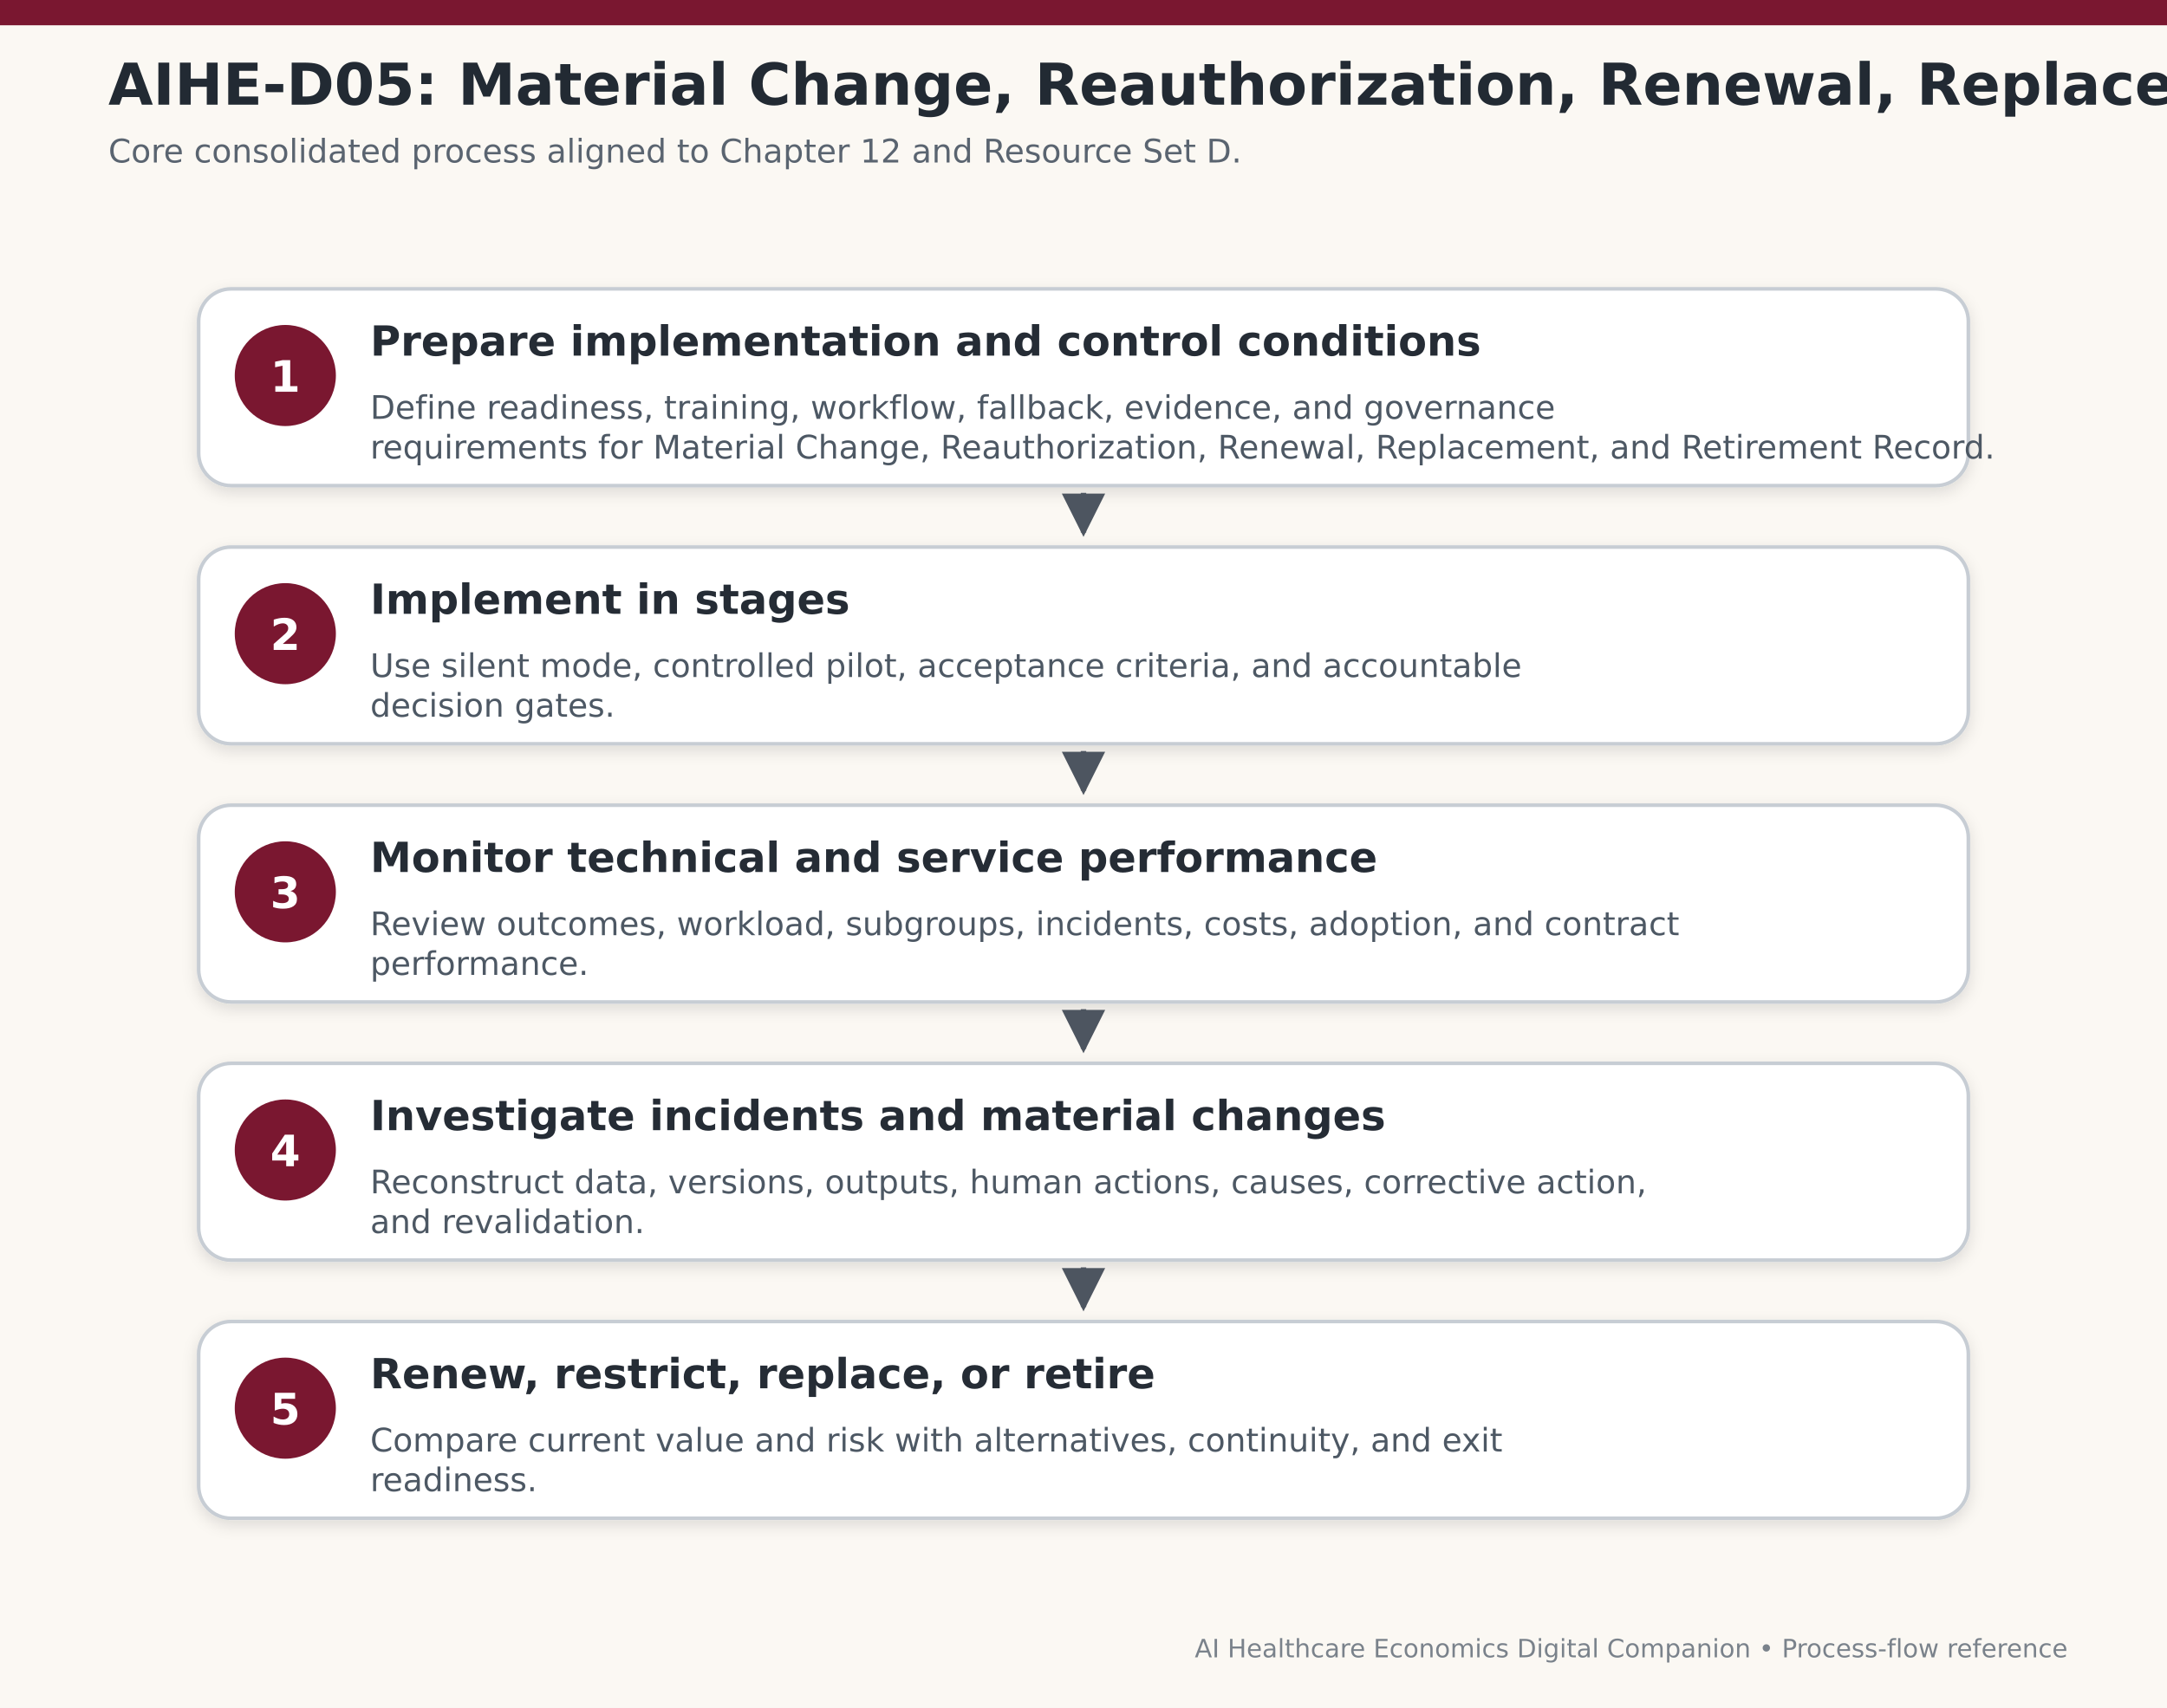
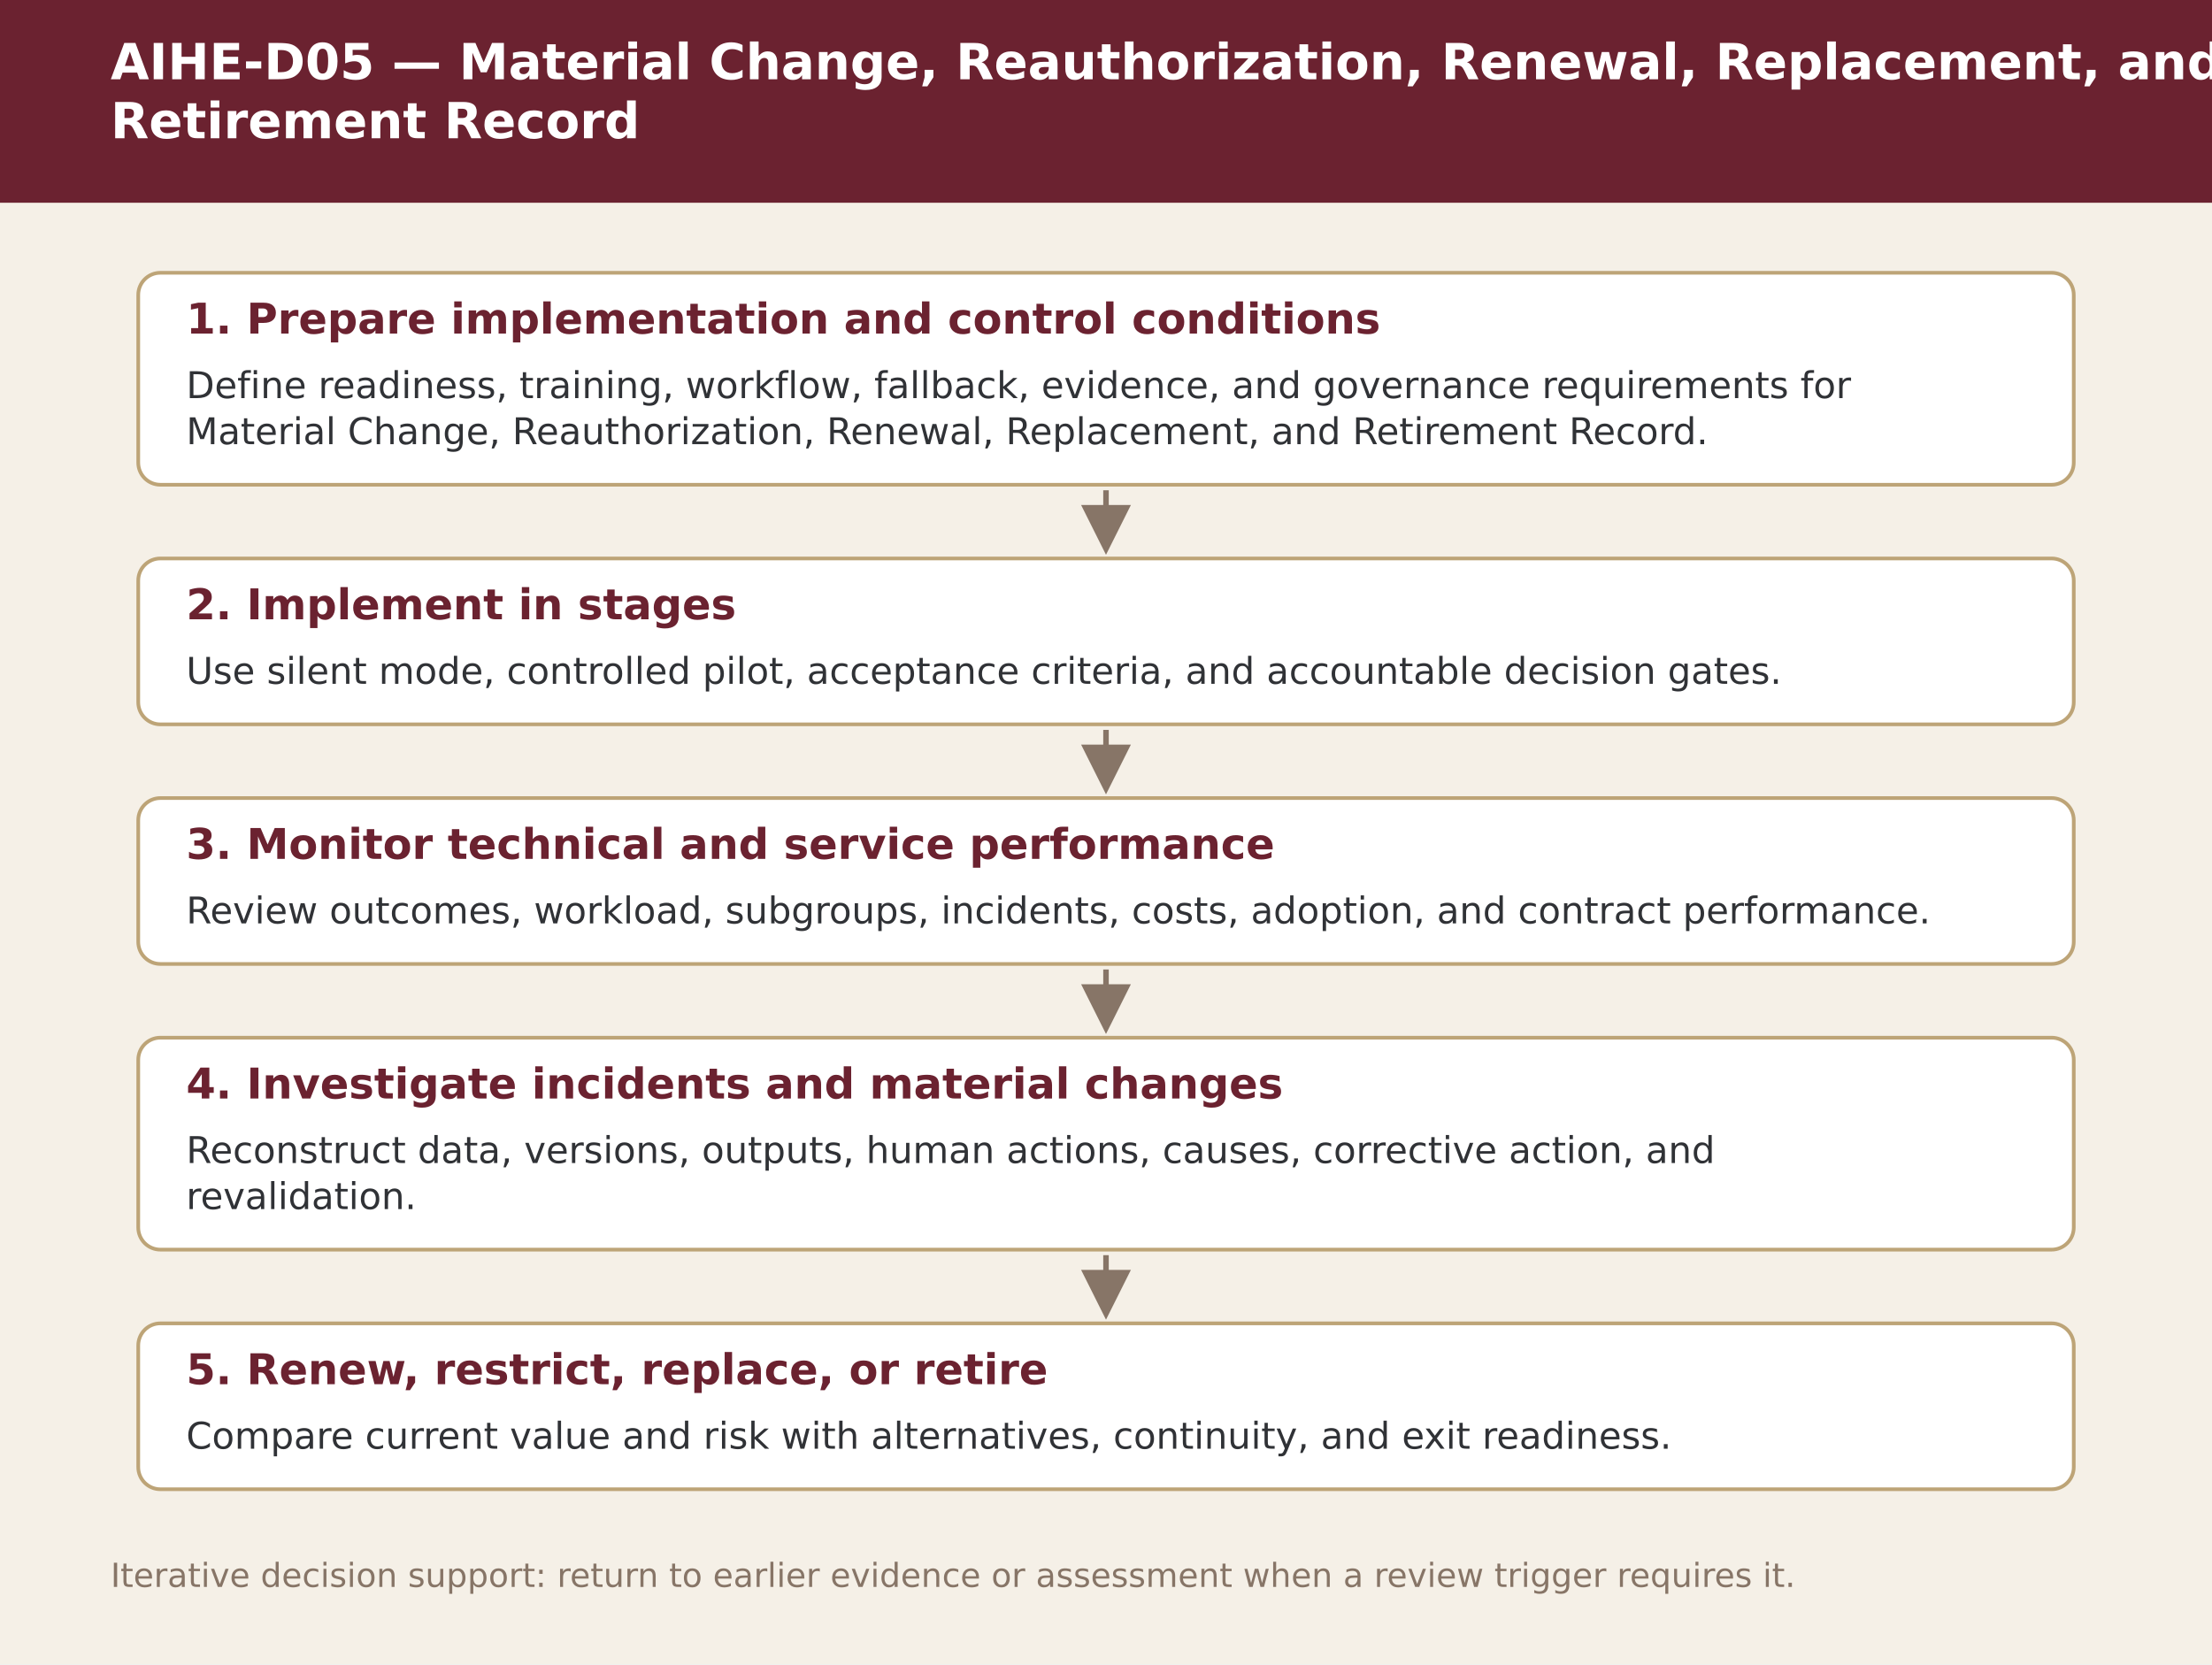
- <svg xmlns="http://www.w3.org/2000/svg" width="1200" height="946" viewBox="0 0 1200 946">
+ <svg xmlns="http://www.w3.org/2000/svg" width="1200" height="903" viewBox="0 0 1200 903">
+   <rect width="1200" height="903" fill="#F5F0E7" />
+   <rect width="1200" height="110" fill="#6B2230" />
  <defs>
-     <marker id="arrow" viewBox="0 0 10 10" refX="9" refY="5" markerWidth="8" markerHeight="8" orient="auto-start-reverse">
-       <path d="M 0 0 L 10 5 L 0 10 z" fill="#4D5560" />
+     <marker id="arrow" markerWidth="9" markerHeight="9" refX="7" refY="4.5" orient="auto">
+       <path d="M0,0 L9,4.5 L0,9 Z" fill="#877567" />
    </marker>
-     <filter id="shadow" x="-20%" y="-20%" width="140%" height="140%">
-       <feDropShadow dx="0" dy="3" stdDeviation="4" flood-color="#000000" flood-opacity="0.12" />
-     </filter>
  </defs>
-   <rect width="100%" height="100%" fill="#FBF8F3" />
-   <rect x="0" y="0" width="1200" height="14" fill="#7A1730" />
-   <text x="60" y="58" font-family="DejaVu Sans, Arial" font-size="32" font-weight="700" fill="#222A33">AIHE-D05: Material Change, Reauthorization, Renewal, Replacement, and Retirement Record</text>
-   <text x="60" y="90" font-family="DejaVu Sans, Arial" font-size="18" fill="#5A6470">Core consolidated process aligned to Chapter 12 and Resource Set D.</text>
-   <rect x="110" y="160" rx="18" ry="18" width="980" height="109" fill="#FFFFFF" stroke="#C7CDD4" stroke-width="2" filter="url(#shadow)" />
-   <circle cx="158" cy="208" r="28" fill="#7A1730" />
-   <text x="158" y="217" text-anchor="middle" font-family="DejaVu Sans, Arial" font-size="24" font-weight="700" fill="#FFFFFF">1</text>
-   <text x="205" y="197" font-family="DejaVu Sans, Arial" font-size="23" font-weight="700" fill="#252C35">Prepare implementation and control conditions</text>
-   <text x="205" y="232" font-family="DejaVu Sans, Arial" font-size="18" fill="#4D5864">Define readiness, training, workflow, fallback, evidence, and governance</text>
-   <text x="205" y="254" font-family="DejaVu Sans, Arial" font-size="18" fill="#4D5864">requirements for Material Change, Reauthorization, Renewal, Replacement, and Retirement Record.</text>
-   <line x1="600.0" y1="273" x2="600.0" y2="295" stroke="#4D5560" stroke-width="3" marker-end="url(#arrow)" />
-   <rect x="110" y="303" rx="18" ry="18" width="980" height="109" fill="#FFFFFF" stroke="#C7CDD4" stroke-width="2" filter="url(#shadow)" />
-   <circle cx="158" cy="351" r="28" fill="#7A1730" />
-   <text x="158" y="360" text-anchor="middle" font-family="DejaVu Sans, Arial" font-size="24" font-weight="700" fill="#FFFFFF">2</text>
-   <text x="205" y="340" font-family="DejaVu Sans, Arial" font-size="23" font-weight="700" fill="#252C35">Implement in stages</text>
-   <text x="205" y="375" font-family="DejaVu Sans, Arial" font-size="18" fill="#4D5864">Use silent mode, controlled pilot, acceptance criteria, and accountable</text>
-   <text x="205" y="397" font-family="DejaVu Sans, Arial" font-size="18" fill="#4D5864">decision gates.</text>
-   <line x1="600.0" y1="416" x2="600.0" y2="438" stroke="#4D5560" stroke-width="3" marker-end="url(#arrow)" />
-   <rect x="110" y="446" rx="18" ry="18" width="980" height="109" fill="#FFFFFF" stroke="#C7CDD4" stroke-width="2" filter="url(#shadow)" />
-   <circle cx="158" cy="494" r="28" fill="#7A1730" />
-   <text x="158" y="503" text-anchor="middle" font-family="DejaVu Sans, Arial" font-size="24" font-weight="700" fill="#FFFFFF">3</text>
-   <text x="205" y="483" font-family="DejaVu Sans, Arial" font-size="23" font-weight="700" fill="#252C35">Monitor technical and service performance</text>
-   <text x="205" y="518" font-family="DejaVu Sans, Arial" font-size="18" fill="#4D5864">Review outcomes, workload, subgroups, incidents, costs, adoption, and contract</text>
-   <text x="205" y="540" font-family="DejaVu Sans, Arial" font-size="18" fill="#4D5864">performance.</text>
-   <line x1="600.0" y1="559" x2="600.0" y2="581" stroke="#4D5560" stroke-width="3" marker-end="url(#arrow)" />
-   <rect x="110" y="589" rx="18" ry="18" width="980" height="109" fill="#FFFFFF" stroke="#C7CDD4" stroke-width="2" filter="url(#shadow)" />
-   <circle cx="158" cy="637" r="28" fill="#7A1730" />
-   <text x="158" y="646" text-anchor="middle" font-family="DejaVu Sans, Arial" font-size="24" font-weight="700" fill="#FFFFFF">4</text>
-   <text x="205" y="626" font-family="DejaVu Sans, Arial" font-size="23" font-weight="700" fill="#252C35">Investigate incidents and material changes</text>
-   <text x="205" y="661" font-family="DejaVu Sans, Arial" font-size="18" fill="#4D5864">Reconstruct data, versions, outputs, human actions, causes, corrective action,</text>
-   <text x="205" y="683" font-family="DejaVu Sans, Arial" font-size="18" fill="#4D5864">and revalidation.</text>
-   <line x1="600.0" y1="702" x2="600.0" y2="724" stroke="#4D5560" stroke-width="3" marker-end="url(#arrow)" />
-   <rect x="110" y="732" rx="18" ry="18" width="980" height="109" fill="#FFFFFF" stroke="#C7CDD4" stroke-width="2" filter="url(#shadow)" />
-   <circle cx="158" cy="780" r="28" fill="#7A1730" />
-   <text x="158" y="789" text-anchor="middle" font-family="DejaVu Sans, Arial" font-size="24" font-weight="700" fill="#FFFFFF">5</text>
-   <text x="205" y="769" font-family="DejaVu Sans, Arial" font-size="23" font-weight="700" fill="#252C35">Renew, restrict, replace, or retire</text>
-   <text x="205" y="804" font-family="DejaVu Sans, Arial" font-size="18" fill="#4D5864">Compare current value and risk with alternatives, continuity, and exit</text>
-   <text x="205" y="826" font-family="DejaVu Sans, Arial" font-size="18" fill="#4D5864">readiness.</text>
-   <text x="1145" y="918" text-anchor="end" font-family="DejaVu Sans, Arial" font-size="14" fill="#7A828B">AI Healthcare Economics Digital Companion • Process-flow reference</text>
+   <text x="60" y="43" font-family="DejaVu Sans, sans-serif" font-size="27" font-weight="bold" fill="#FFFFFF">AIHE-D05 — Material Change, Reauthorization, Renewal, Replacement, and</text>
+   <text x="60" y="75" font-family="DejaVu Sans, sans-serif" font-size="27" font-weight="bold" fill="#FFFFFF">Retirement Record</text>
+   <rect x="75" y="148" width="1050" height="115" rx="12" fill="#FFFFFF" stroke="#BDA477" stroke-width="2" />
+   <text x="101" y="181" font-family="DejaVu Sans, sans-serif" font-size="23" font-weight="bold" fill="#6B2230">1. Prepare implementation and control conditions</text>
+   <text x="101" y="216" font-family="DejaVu Sans, sans-serif" font-size="20" fill="#303236">Define readiness, training, workflow, fallback, evidence, and governance requirements for</text>
+   <text x="101" y="241" font-family="DejaVu Sans, sans-serif" font-size="20" fill="#303236">Material Change, Reauthorization, Renewal, Replacement, and Retirement Record.</text>
+   <path d="M600,266 V295" stroke="#877567" stroke-width="3" marker-end="url(#arrow)" />
+   <rect x="75" y="303" width="1050" height="90" rx="12" fill="#FFFFFF" stroke="#BDA477" stroke-width="2" />
+   <text x="101" y="336" font-family="DejaVu Sans, sans-serif" font-size="23" font-weight="bold" fill="#6B2230">2. Implement in stages</text>
+   <text x="101" y="371" font-family="DejaVu Sans, sans-serif" font-size="20" fill="#303236">Use silent mode, controlled pilot, acceptance criteria, and accountable decision gates.</text>
+   <path d="M600,396 V425" stroke="#877567" stroke-width="3" marker-end="url(#arrow)" />
+   <rect x="75" y="433" width="1050" height="90" rx="12" fill="#FFFFFF" stroke="#BDA477" stroke-width="2" />
+   <text x="101" y="466" font-family="DejaVu Sans, sans-serif" font-size="23" font-weight="bold" fill="#6B2230">3. Monitor technical and service performance</text>
+   <text x="101" y="501" font-family="DejaVu Sans, sans-serif" font-size="20" fill="#303236">Review outcomes, workload, subgroups, incidents, costs, adoption, and contract performance.</text>
+   <path d="M600,526 V555" stroke="#877567" stroke-width="3" marker-end="url(#arrow)" />
+   <rect x="75" y="563" width="1050" height="115" rx="12" fill="#FFFFFF" stroke="#BDA477" stroke-width="2" />
+   <text x="101" y="596" font-family="DejaVu Sans, sans-serif" font-size="23" font-weight="bold" fill="#6B2230">4. Investigate incidents and material changes</text>
+   <text x="101" y="631" font-family="DejaVu Sans, sans-serif" font-size="20" fill="#303236">Reconstruct data, versions, outputs, human actions, causes, corrective action, and</text>
+   <text x="101" y="656" font-family="DejaVu Sans, sans-serif" font-size="20" fill="#303236">revalidation.</text>
+   <path d="M600,681 V710" stroke="#877567" stroke-width="3" marker-end="url(#arrow)" />
+   <rect x="75" y="718" width="1050" height="90" rx="12" fill="#FFFFFF" stroke="#BDA477" stroke-width="2" />
+   <text x="101" y="751" font-family="DejaVu Sans, sans-serif" font-size="23" font-weight="bold" fill="#6B2230">5. Renew, restrict, replace, or retire</text>
+   <text x="101" y="786" font-family="DejaVu Sans, sans-serif" font-size="20" fill="#303236">Compare current value and risk with alternatives, continuity, and exit readiness.</text>
+   <text x="60" y="861" font-family="DejaVu Sans, sans-serif" font-size="18" fill="#877567">Iterative decision support: return to earlier evidence or assessment when a review trigger requires it.</text>
</svg>
